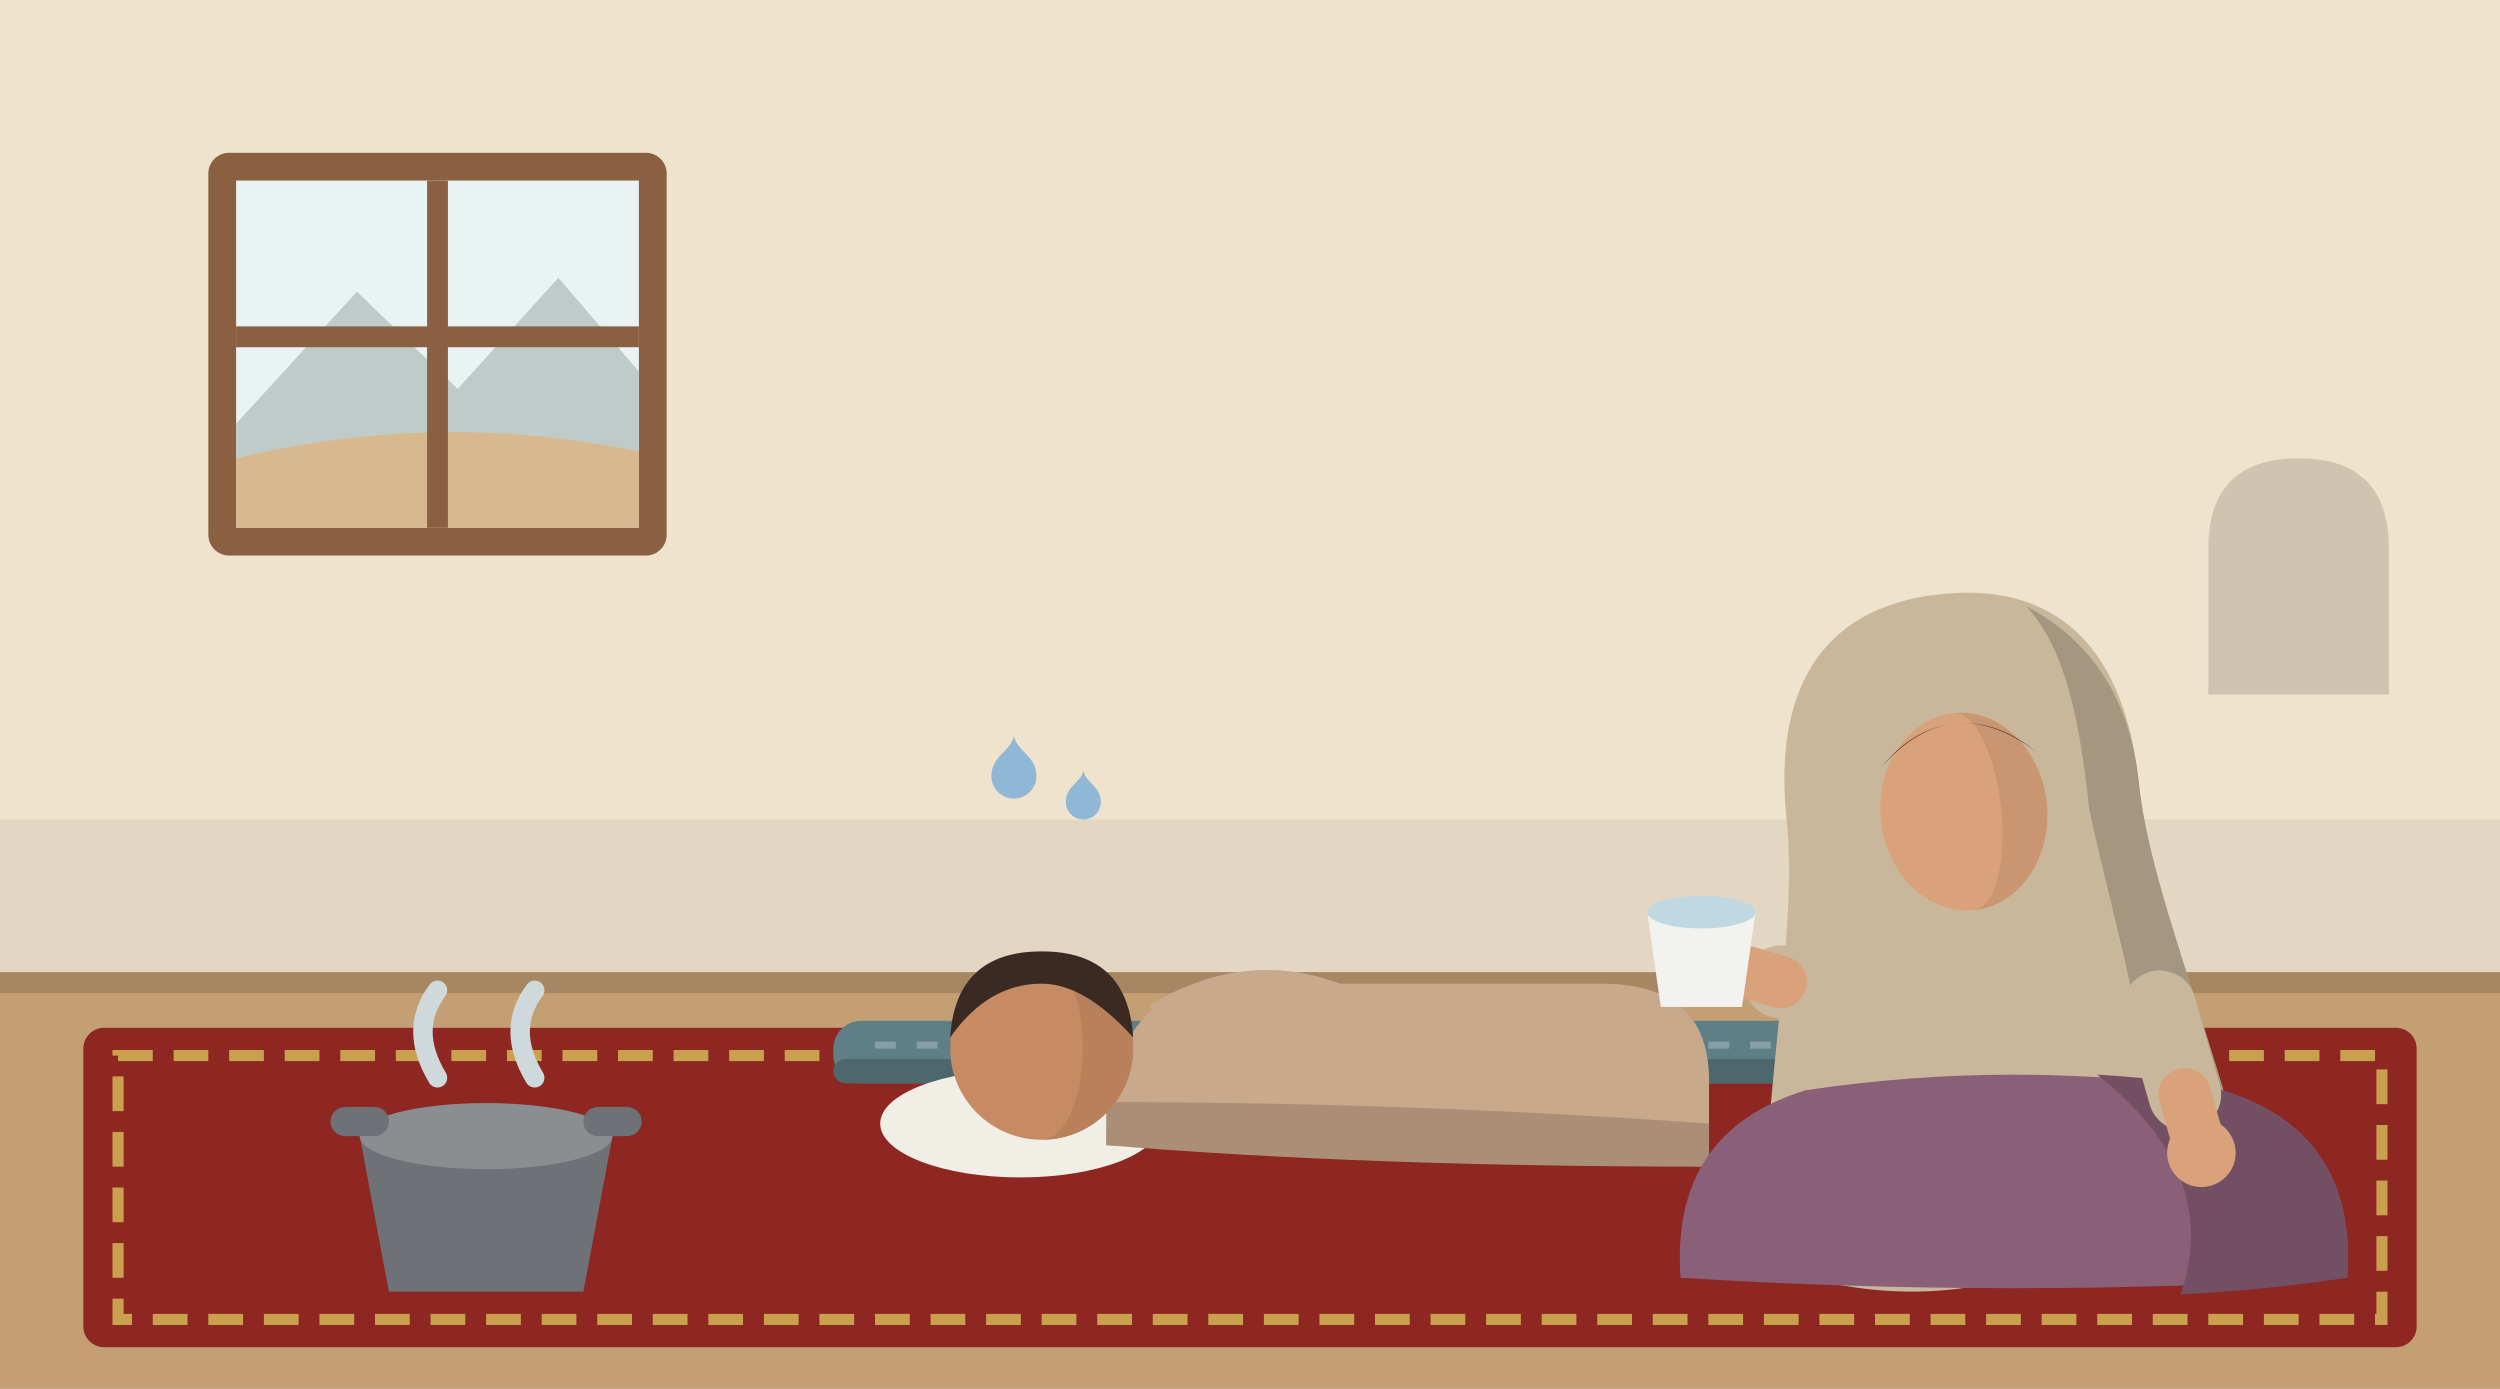
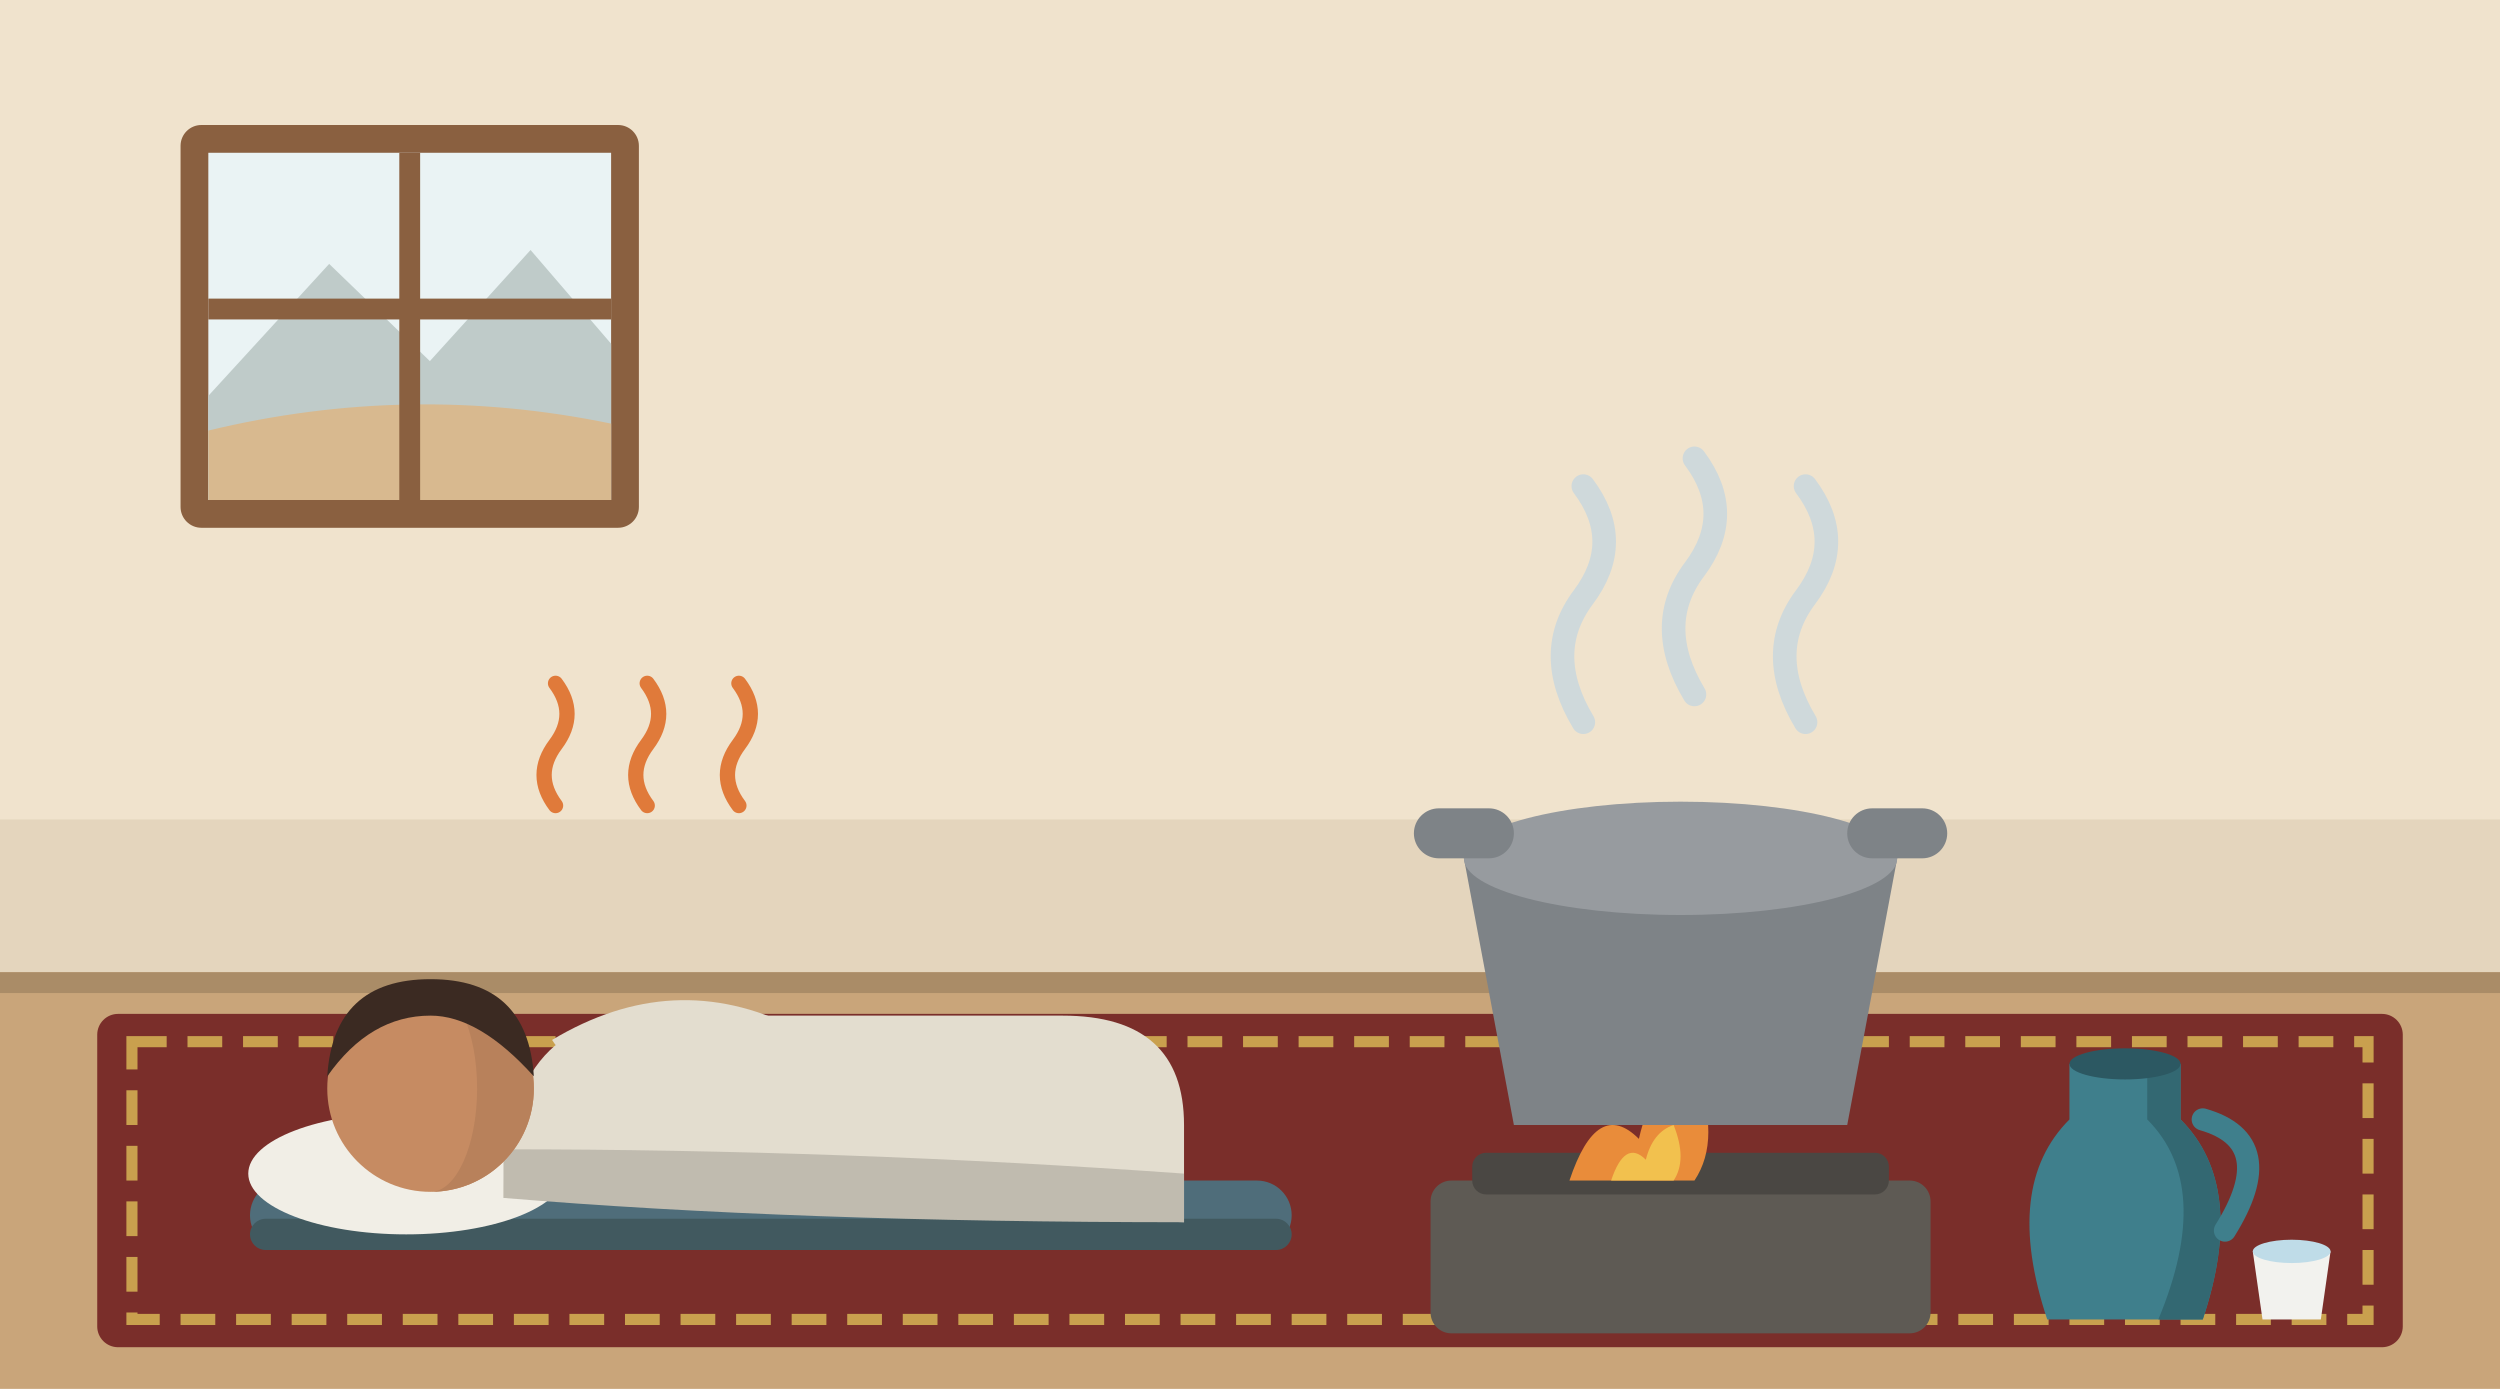
<svg xmlns="http://www.w3.org/2000/svg" viewBox="0 0 360 200">
-   <rect x="0" y="0" width="360" height="140" fill="#EFE3CE" />
-   <rect x="0" y="118" width="360" height="22" fill="#E3D7C3" />
-   <rect x="0" y="140" width="360" height="60" fill="#C49F74" />
-   <rect x="0" y="140" width="360" height="3" fill="#A68762" />
-   <rect x="30" y="22" width="66" height="58" rx="3" fill="#8A6040" />
-   <rect x="34" y="26" width="58" height="50" fill="#EAF3F4" />
-   <path d="M34 61L51.4 42L65.9 56L80.4 40L92 53.5V76H34Z" fill="#BFCBC9" />
-   <path d="M34 66Q63 59 92 65V76H34Z" fill="#D8B98F" />
-   <path d="M63 26v50M34 48.5h58" fill="none" stroke="#8A6040" stroke-width="3" />
-   <path d="M318 100v-21q0-13 13-13t13 13v21Z" fill="#CFC4AF" />
-   <rect x="12" y="148" width="336" height="46" rx="3" fill="#8E2622" />
-   <path d="M17 152h326v38h-326Z" fill="none" stroke="#C9A04E" stroke-width="1.6" stroke-dasharray="5 3" />
-   <rect x="120" y="147" width="190" height="9" rx="4" fill="#5E7F86" />
-   <rect x="120" y="152.5" width="190" height="3.5" rx="1.75" fill="#4D686D" />
-   <path d="M126 150.5h178" fill="none" stroke="#869FA4" stroke-width="1" stroke-dasharray="3 3" />
-   <g transform="translate(150 168) scale(1.55)">
+   <rect width="360" height="140" fill="#F0E3CD" />
+   <rect y="118" width="360" height="22" fill="#E4D5BD" />
+   <rect y="140" width="360" height="60" fill="#C9A57A" />
+   <rect y="140" width="360" height="3" fill="#AA8C67" />
+   <rect x="26" y="18" width="66" height="58" rx="3" fill="#8A6040" />
+   <rect x="30" y="22" width="58" height="50" fill="#EAF3F4" />
+   <path d="M30 57L47.4 38L61.9 52L76.4 36L88 49.5V72H30Z" fill="#BFCBC9" />
+   <path d="M30 62Q59 55 88 61V72H30Z" fill="#D8B98F" />
+   <path d="M59 22v50M30 44.5h58" fill="none" stroke="#8A6040" stroke-width="3" />
+   <rect x="14" y="146" width="332" height="48" rx="3" fill="#7A2E2A" />
+   <path d="M19 150h322v40h-322Z" fill="none" stroke="#C9A04E" stroke-width="1.6" stroke-dasharray="5 3" />
+   <rect x="36" y="170" width="150" height="10" rx="5" fill="#4F6D7A" />
+   <rect x="36" y="175.5" width="150" height="4.5" rx="2.25" fill="#41595F" />
+   <g transform="translate(62 176) scale(1.75)">
    <ellipse cx="-2" cy="-4" rx="13" ry="5" fill="#F1EEE6" />
-     <path d="M6 -2Q6 -17 18 -17H52Q62 -17 62 -8V0Z" fill="#C9A98B" />
-     <path d="M6 -2Q30 0 62 0V-4Q34 -6 6 -6Z" fill="#AA8F76" />
-     <path d="M10 -15Q20 -21 30 -16Q22 -14 12 -12Z" fill="#C9A98B" />
+     <path d="M6 -2Q6 -17 18 -17H52Q62 -17 62 -8V0Z" fill="#E3DDCF" />
+     <path d="M6 -2Q30 0 62 0V-4Q34 -6 6 -6Z" fill="#C0BBAF" />
+     <path d="M10 -15Q20 -21 30 -16Q22 -14 12 -12Z" fill="#E3DDCF" />
    <circle cx="0" cy="-11" r="8.5" fill="#C68B62" />
    <path d="M0 -19.5A8.5 8.5 0 0 1 0 -2.5A3.83 8.5 0 0 0 0 -19.5Z" fill="#B8815B" />
    <path d="M-8.5 -12Q-8 -20 0 -20Q8 -20 8.5 -12Q4 -17 0 -17Q-5 -17-8.5 -12Z" fill="#3B2A22" />
  </g>
-   <g transform="translate(290 184) scale(1.5)">
-     <g transform="translate(0 40)">
-       <g transform="rotate(-6 0 -39)">
-         <path d="M-13 -70C-15 -58-16 -50-17 -42H17C16 -50 15 -58 13 -70Z" fill="#8A5F78" />
-         <path d="M0 -106C-12 -106-17 -98-17 -86C-17 -76-21 -64-24 -44Q-12 -38 0 -40Q12 -38 24 -44C21 -64 17 -76 17 -86C17 -98 12 -106 0 -106Z" fill="#C9B79C" />
-         <path d="M8 -104C14 -100 17 -94 17 -86C17 -76 21 -64 24 -44Q19 -42 15 -41C16 -60 13 -74 12 -84C12 -94 11 -100 8 -104Z" fill="#A4967F" />
-         <ellipse cx="0" cy="-85" rx="8" ry="9.5" fill="#D9A27A" />
-         <path d="M0 -94.5A8 9.5 0 0 1 0 -75.5A3.6 9.5 0 0 0 0 -94.5Z" fill="#C99671" />
-         <path d="M-7.5 -90Q0 -97 7.5 -90Q4 -93.5 0 -93.5Q-4 -93.5-7.5 -90Z" fill="#3B2A22" />
-       </g>
-     </g>
-     <path d="M-32 0Q-33 -14-20 -18Q0 -21 20 -18Q33 -14 32 0Q0 2-32 0Z" fill="#8A5F78" />
-     <path d="M8 -19.5Q16 -19 20 -18Q33 -14 32 0Q24 1.2 16 1.6Q20 -10 8 -19.5Z" fill="#734F64" />
-     <path d="M-14 -26Q-17.8 -28.6 -22.4 -28.4" fill="none" stroke="#C9B79C" stroke-width="7" stroke-linecap="round" />
-     <path d="M-22.4 -28.4L-28 -30" fill="none" stroke="#D9A27A" stroke-width="5.04" stroke-linecap="round" />
-     <circle cx="-28" cy="-30" r="3.29" fill="#D9A27A" />
-     <g transform="translate(-30 -26) scale(1.3)">
-       <path d="M-4 -7H4L3 0H-3Z" fill="#F2F2EE" />
-       <ellipse cx="0" cy="-7" rx="4" ry="1.2" fill="#BFD8E2" />
-     </g>
-     <path d="M14 -26Q15.2 -21.8 16.4 -17.6" fill="none" stroke="#C9B79C" stroke-width="7" stroke-linecap="round" />
-     <path d="M16.4 -17.6L18 -12" fill="none" stroke="#D9A27A" stroke-width="5.04" stroke-linecap="round" />
-     <circle cx="18" cy="-12" r="3.29" fill="#D9A27A" />
+   <g transform="translate(80 116) scale(1.1)">
+     <path d="M0 0q-3 -4 0 -8t0 -8" fill="none" stroke="#E07A3A" stroke-width="2" stroke-linecap="round" />
+     <path d="M12 0q-3 -4 0 -8t0 -8" fill="none" stroke="#E07A3A" stroke-width="2" stroke-linecap="round" />
+     <path d="M24 0q-3 -4 0 -8t0 -8" fill="none" stroke="#E07A3A" stroke-width="2" stroke-linecap="round" />
  </g>
-   <g transform="translate(70 186) scale(1.4)">
-     <path d="M-13 -16h26l-3 16h-20Z" fill="#6E7276" />
-     <ellipse cx="0" cy="-16" rx="13" ry="3.4" fill="#8B8E91" />
-     <rect x="-16" y="-19" width="6" height="3" rx="1.5" fill="#6E7276" />
-     <rect x="10" y="-19" width="6" height="3" rx="1.5" fill="#6E7276" />
-     <path d="M-5 -22q-3 -5 0 -9M5 -22q-3 -5 0 -9" fill="none" stroke="#CFD9DB" stroke-width="2" stroke-linecap="round" stroke-linejoin="round" />
+   <rect x="206" y="170" width="72" height="22" rx="3" fill="#5E5A54" />
+   <rect x="212" y="166" width="60" height="6" rx="2" fill="#4A4743" />
+   <path d="M226 170q4 -12 10 -6q2 -9 8 -10q4 10 0 16Z" fill="#E98C3A" />
+   <path d="M232 170q2 -6 5 -3q1 -4 4 -5q2 5 0 8Z" fill="#F2C14E" />
+   <g transform="translate(242 162) scale(2.4)">
+     <path d="M-13 -16h26l-3 16h-20Z" fill="#7E8387" />
+     <ellipse cx="0" cy="-16" rx="13" ry="3.4" fill="#979B9F" />
+     <rect x="-16" y="-19" width="6" height="3" rx="1.5" fill="#7E8387" />
+     <rect x="10" y="-19" width="6" height="3" rx="1.5" fill="#7E8387" />
  </g>
-   <path d="M146 106C146.49 108.25 149.24 108.84 149.24 111.76A3.24 3.24 0 1 1 142.76 111.76C142.76 108.84 145.51 108.25 146 106Z" fill="#8FB7D6" />
-   <path d="M156 111C156.38 112.75 158.52 113.21 158.52 115.48A2.52 2.52 0 1 1 153.48 115.48C153.48 113.21 155.62 112.75 156 111Z" fill="#8FB7D6" />
+   <path d="M228 104q-6 -10 0 -18q6 -8 0 -16M244 100q-6 -10 0 -18q6 -8 0 -16M260 104q-6 -10 0 -18q6 -8 0 -16" fill="none" stroke="#CFD9DB" stroke-width="3.4" stroke-linecap="round" stroke-linejoin="round" />
+   <g transform="translate(306 190) scale(1.6)">
+     <path d="M-7 0Q-11 -12-5 -18V-23H5V-18Q11 -12 7 0Z" fill="#3F7F8C" />
+     <path d="M2 -23H5V-18Q11 -12 7 0H3Q8 -12 2 -18Z" fill="#336872" />
+     <ellipse cx="0" cy="-23" rx="5" ry="1.4" fill="#2C5862" />
+     <path d="M7 -18Q14 -16 9 -8" fill="none" stroke="#3F7F8C" stroke-width="2" stroke-linecap="round" stroke-linejoin="round" />
+   </g>
+   <g transform="translate(330 190) scale(1.4)">
+     <path d="M-4 -7H4L3 0H-3Z" fill="#F2F2EE" />
+     <ellipse cx="0" cy="-7" rx="4" ry="1.2" fill="#BFDCE8" />
+   </g>
</svg>
